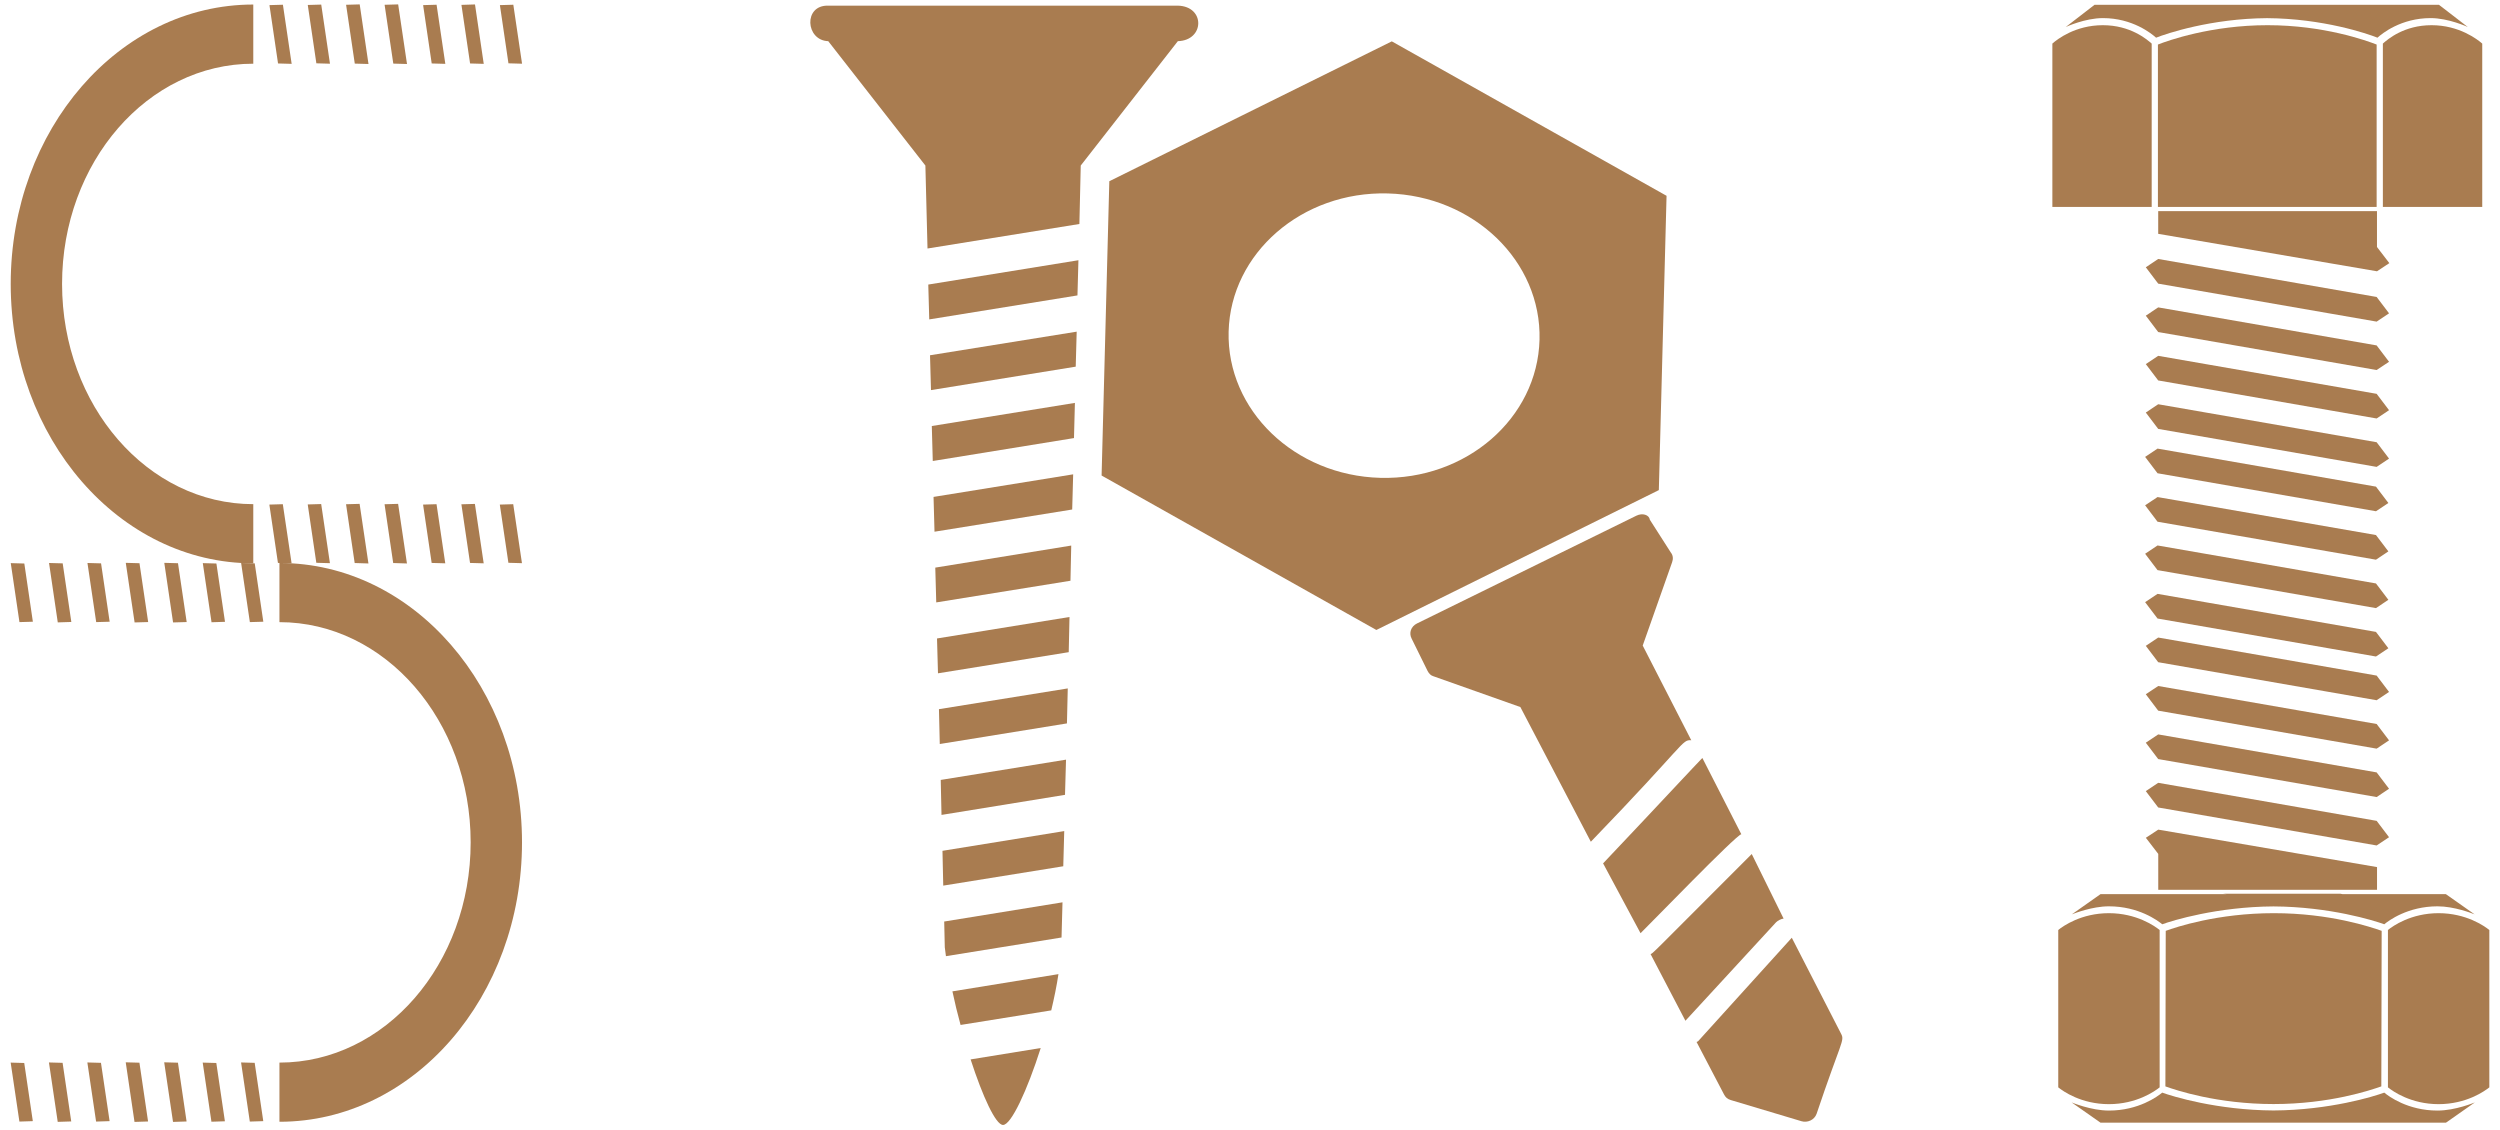
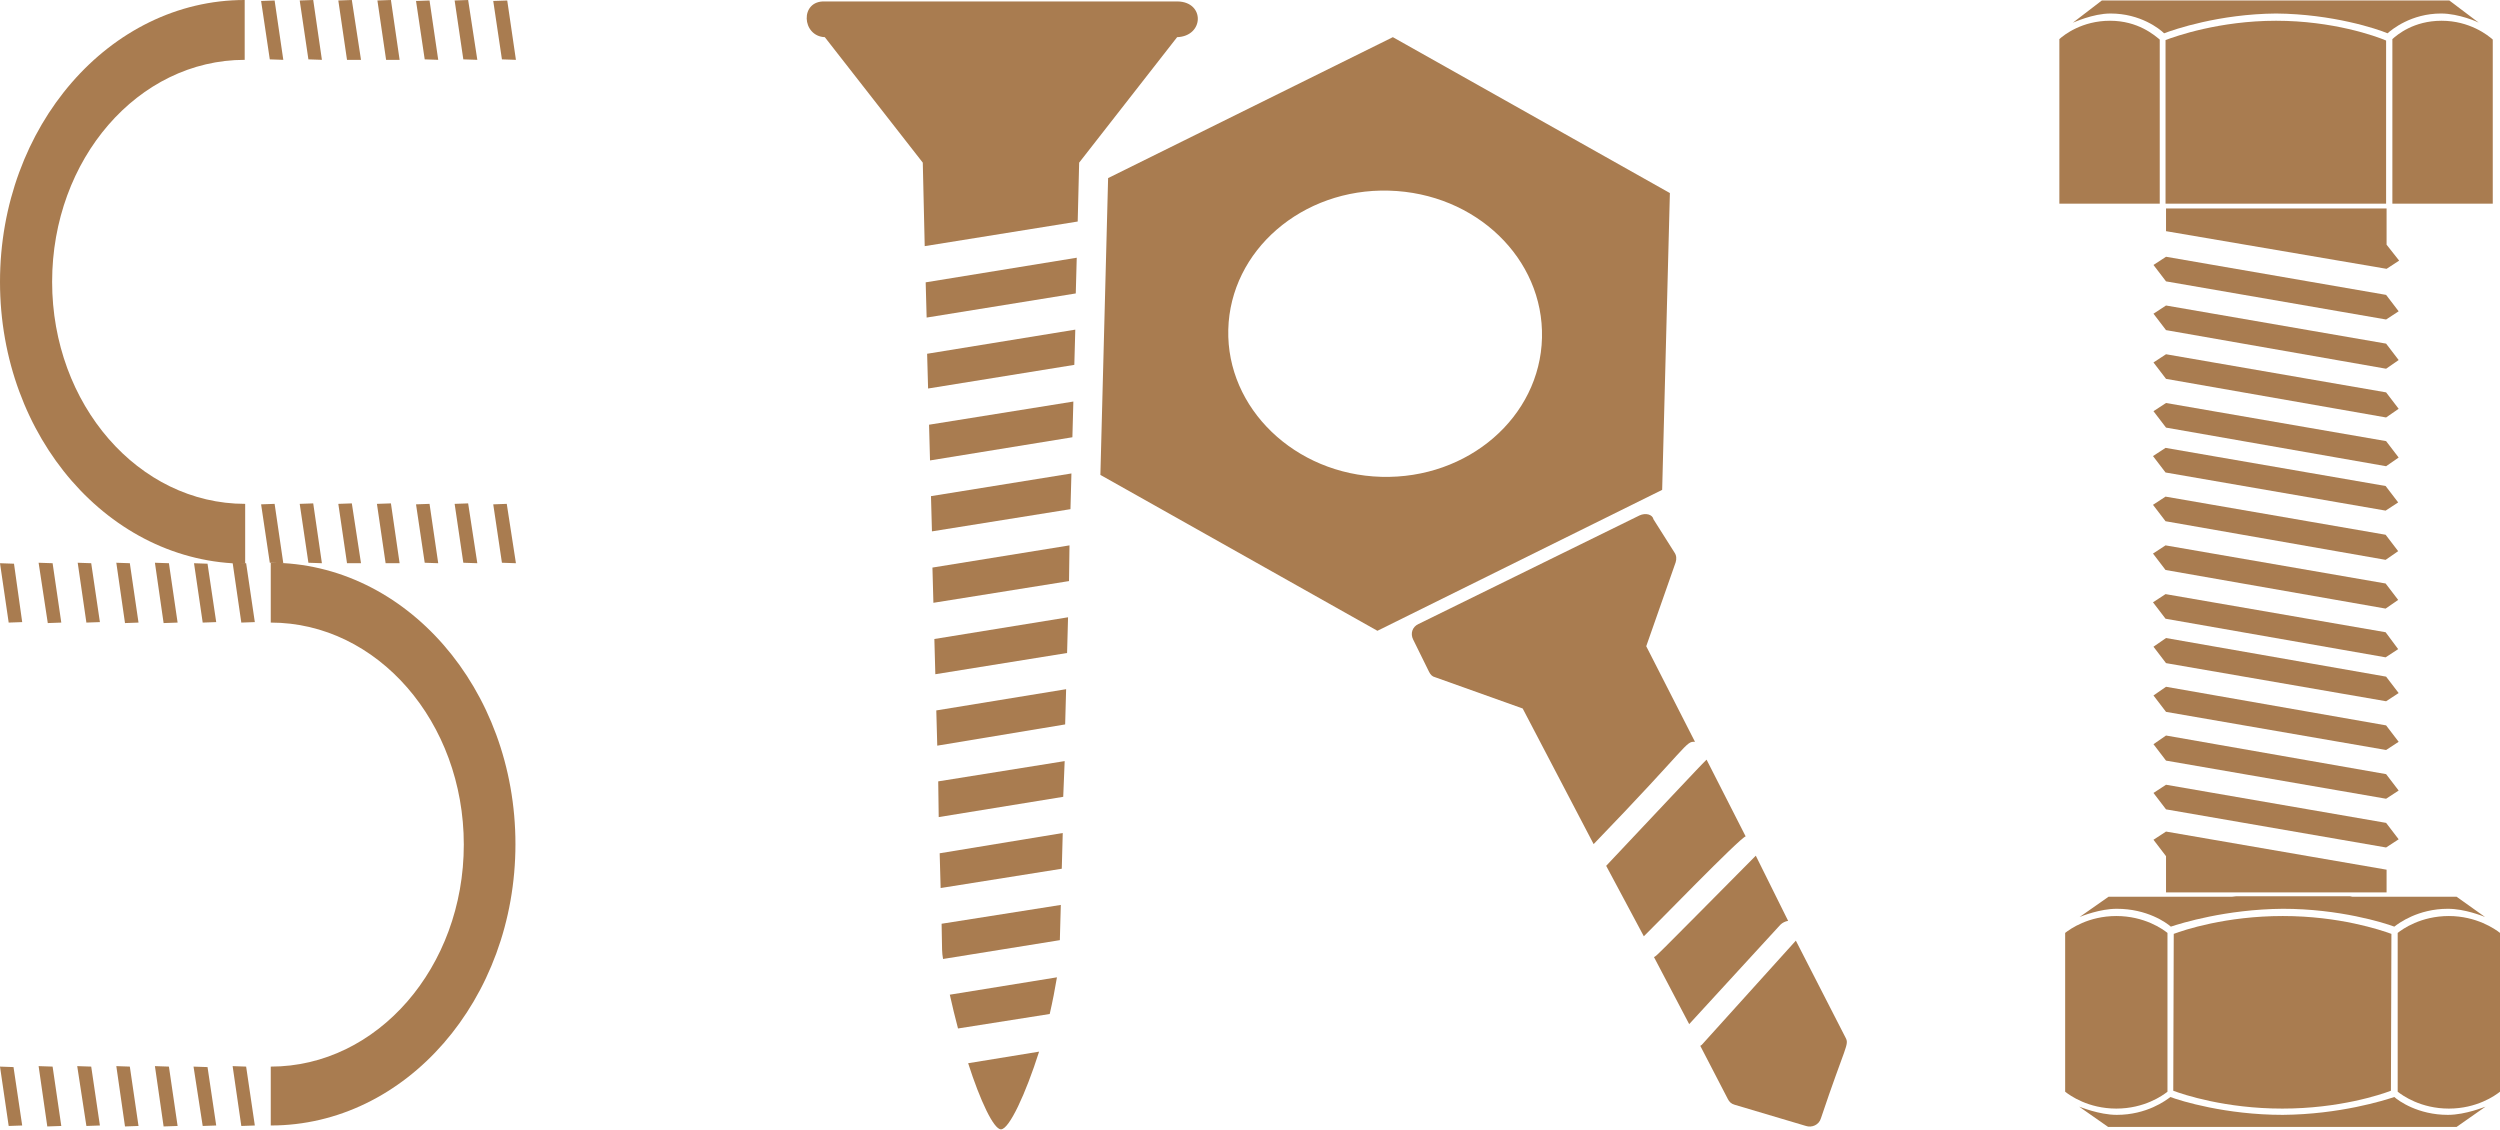
<svg xmlns="http://www.w3.org/2000/svg" version="1.1" id="Background" x="0px" y="0px" viewBox="0 0 518 234" style="enable-background:new 0 0 518 234;" xml:space="preserve">
  <style type="text/css">
	.st0{fill:#A97C50;}
</style>
  <g>
    <g>
      <g>
-         <path class="st0" d="M342,197.69l7.22,13.81L368,191.1c0.39-0.38,1.01-0.69,1.56-0.77l-6.6-13.38     C341.06,198.9,342.62,197.38,342,197.69z" />
-         <path class="st0" d="M332.16,178.89l7.76,14.47c1.96-1.89,19.79-20.35,20.88-20.51l-8.07-15.8     C351.96,157.8,342.41,168.08,332.16,178.89z" />
-         <path class="st0" d="M339.06,106.85l-45.46,22.33c-1.25,0.62-1.72,1.96-1.11,3.14l3.3,6.69c0.31,0.59,0.69,0.95,1.16,1.09     l18.07,6.4l14.6,27.91c19.87-20.57,18.79-21.14,20.81-21.03l-10.06-19.62l6.09-17.26c0.24-0.67,0.24-1.41-0.3-2.07l-4.31-6.74     C341.7,106.65,340.3,106.24,339.06,106.85z" />
-         <path class="st0" d="M351.84,215.75l-0.31,0.15l5.69,10.87c0.31,0.59,0.69,0.95,1.39,1.16l14.67,4.39     c1.16,0.35,2.64-0.2,3.12-1.54c5.07-15.09,5.85-15.1,5.08-16.57l-10.22-19.91L351.84,215.75z" />
+         <path class="st0" d="M342.7,198.3l7.3,13.9l18.9-20.6c0.4-0.4,1-0.7,1.6-0.8l-6.7-13.5C341.8,199.5,343.3,198,342.7,198.3z" />
+         <path class="st0" d="M332.8,179.4l7.8,14.6c2-1.9,20-20.5,21.1-20.7l-8.1-15.9C352.8,158.1,343.1,168.5,332.8,179.4z" />
+         <path class="st0" d="M339.7,106.8l-45.8,22.5c-1.3,0.6-1.7,2-1.1,3.2l3.3,6.7c0.3,0.6,0.7,1,1.2,1.1l18.2,6.5l14.7,28.1     c20-20.7,19-21.3,21-21.2l-10.1-19.8l6.1-17.4c0.2-0.7,0.2-1.4-0.3-2.1l-4.3-6.8C342.4,106.6,341,106.2,339.7,106.8z" />
+         <path class="st0" d="M352.6,216.5l-0.3,0.2l5.7,11c0.3,0.6,0.7,1,1.4,1.2l14.8,4.4c1.2,0.4,2.7-0.2,3.1-1.6     c5.1-15.2,5.9-15.2,5.1-16.7l-10.3-20.1L352.6,216.5z" />
      </g>
      <g>
-         <path class="st0" d="M229.85,37.55l-1.6,60.98l56.93,32l58.53-28.98l1.6-60.98l-56.93-32L229.85,37.55z M318.99,70.39     c-0.43,16.27-15.19,29.09-32.98,28.62c-17.79-0.47-31.86-14.04-31.44-30.31c0.43-16.27,15.19-29.09,32.98-28.62     C305.34,40.55,319.41,54.12,318.99,70.39z" />
+         <path class="st0" d="M229.6,36.9L228,98.4l57.4,32.3l59-29.2L346,40L288.6,7.7L229.6,36.9z M319.5,70     c-0.4,16.4-15.3,29.3-33.3,28.8c-17.9-0.5-32.1-14.2-31.7-30.5c0.4-16.4,15.3-29.3,33.3-28.8S319.9,53.6,319.5,70z" />
      </g>
      <g>
-         <path class="st0" d="M201.11,219.51l14.53-2.36c-2.78,8.73-6.12,15.94-7.81,15.94C206.31,233.09,203.61,227.2,201.11,219.51z" />
-         <path class="st0" d="M219.31,201.84c-0.36,2.43-0.89,4.97-1.49,7.51l-18.79,3.02c-0.64-2.32-1.21-4.68-1.69-6.96L219.31,201.84z" />
-         <path class="st0" d="M220.15,186.96l-0.2,7.29L196,198.12c-0.08-0.63-0.16-1.25-0.24-1.84l-0.12-5.34L220.15,186.96z" />
-         <polygon class="st0" points="220.51,172.2 220.31,179.49 195.44,183.5 195.28,176.29    " />
-         <polygon class="st0" points="220.88,157.4 220.67,164.69 195.08,168.85 194.92,161.6    " />
-         <polygon class="st0" points="221.24,142.64 221.07,149.89 194.72,154.16 194.55,146.94    " />
-         <polygon class="st0" points="221.6,127.84 221.44,135.13 194.35,139.51 194.15,132.29    " />
-         <polygon class="st0" points="221.96,113.04 221.8,120.33 193.99,124.82 193.79,117.61    " />
-         <polygon class="st0" points="222.36,98.28 222.16,105.57 193.63,110.17 193.43,102.96    " />
-         <polygon class="st0" points="222.72,83.48 222.53,90.77 193.27,95.52 193.07,88.27    " />
-         <polygon class="st0" points="223.09,68.72 222.89,75.97 192.9,80.83 192.7,73.61    " />
-         <polygon class="st0" points="223.45,53.92 223.25,61.21 192.54,66.18 192.34,58.96    " />
-         <path class="st0" d="M244.05,8.53L223.93,34.3l-0.28,12.11l-31.47,5.08l-0.44-17.19L171.61,8.53c-4.71-0.15-5.19-7.51,0-7.36     l72.44,0C249.77,1.31,249.61,8.38,244.05,8.53z" />
+         <path class="st0" d="M200.6,220.3l14.7-2.4c-2.8,8.8-6.2,16.1-7.9,16.1C205.9,234,203.1,228.1,200.6,220.3z" />
+         <path class="st0" d="M219,202.5c-0.4,2.4-0.9,5-1.5,7.6l-19,3c-0.6-2.3-1.2-4.7-1.7-7L219,202.5z" />
+         <path class="st0" d="M219.8,187.5l-0.2,7.3l-24.2,3.9c-0.1-0.6-0.2-1.3-0.2-1.9l-0.1-5.4L219.8,187.5z" />
+         <polygon class="st0" points="220.2,172.6 220,180 194.9,184 194.7,176.8    " />
+         <polygon class="st0" points="220.6,157.7 220.3,165.1 194.5,169.3 194.4,161.9    " />
+         <polygon class="st0" points="220.9,142.8 220.7,150.1 194.2,154.5 194,147.2    " />
+         <polygon class="st0" points="221.3,127.9 221.1,135.3 193.8,139.7 193.6,132.4    " />
+         <polygon class="st0" points="221.6,113 221.5,120.4 193.4,124.9 193.2,117.6    " />
+         <polygon class="st0" points="222,98.1 221.8,105.5 193.1,110.1 192.9,102.8    " />
+         <polygon class="st0" points="222.4,83.2 222.2,90.6 192.7,95.4 192.5,88    " />
+         <polygon class="st0" points="222.8,68.3 222.6,75.6 192.3,80.5 192.1,73.3    " />
+         <polygon class="st0" points="223.1,53.4 222.9,60.8 192,65.8 191.8,58.5    " />
+         <path class="st0" d="M243.9,7.7l-20.3,26l-0.3,12.2L191.6,51l-0.4-17.3l-20.3-26c-4.8-0.2-5.2-7.6,0-7.4H244     C249.7,0.4,249.5,7.5,243.9,7.7z" />
      </g>
    </g>
    <g>
      <g>
        <g>
-           <path class="st0" d="M505.36,1h-71.38l-5.96,4.6c0.07-0.04,4.02-1.85,7.7-1.85c6.14,0,10.09,3.22,11.02,4.06      c2.08-0.83,11.34-3.97,22.99-4.05c11.65,0.08,20.81,3.22,22.88,4.05c0.92-0.84,4.87-4.06,11.02-4.06c3.69,0,7.63,1.81,7.7,1.85      L505.36,1z" />
+           <path class="st0" d="M507.5,0.1h-72l-6,4.6c0.1,0,4.1-1.9,7.8-1.9c6.2,0,10.2,3.2,11.1,4.1c2.1-0.8,11.4-4,23.2-4.1      c11.7,0.1,21,3.2,23.1,4.1c0.9-0.8,4.9-4.1,11.1-4.1c3.7,0,7.7,1.8,7.8,1.9L507.5,0.1z" />
        </g>
      </g>
-       <path class="st0" d="M503.82,5.22c-5.71,0-9.09,2.92-10.09,3.81v33.85h20.59V9.03C513.31,8.15,509.53,5.22,503.82,5.22z" />
-       <path class="st0" d="M469.84,5.22c-11.65,0-20.6,3.17-22.72,4.01v33.65h45.32V9.23C490.29,8.4,481.5,5.22,469.84,5.22z" />
-       <path class="st0" d="M435.71,5.22c-5.71,0-9.46,2.92-10.46,3.81v33.85h20.58V9.03C444.82,8.15,441.42,5.22,435.71,5.22z" />
-       <polygon class="st0" points="492.44,61.53 492.44,61.53 447.18,53.66 444.61,55.38 447.18,58.77 492.44,66.64 495.01,64.92   " />
-       <polygon class="st0" points="492.44,71.57 492.44,71.57 447.18,63.69 444.61,65.41 447.18,68.8 492.44,76.67 495.01,74.96   " />
-       <polygon class="st0" points="492.44,81.6 492.44,81.6 447.18,73.73 444.61,75.44 447.18,78.83 492.44,86.71 495.01,84.99   " />
-       <polygon class="st0" points="492.44,91.63 492.44,91.63 447.18,83.76 444.61,85.48 447.18,88.87 492.44,96.74 495.01,95.02   " />
-       <polygon class="st0" points="492.44,139.98 492.44,139.98 447.18,132.1 444.61,133.82 447.18,137.21 492.44,145.09 495.01,143.37       " />
-       <polygon class="st0" points="492.44,150.01 492.44,150.01 447.18,142.14 444.61,143.85 447.18,147.25 492.44,155.12 495.01,153.4       " />
-       <polygon class="st0" points="492.44,160.04 492.44,160.04 447.18,152.17 444.61,153.89 447.18,157.28 492.44,165.15     495.01,163.43   " />
-       <polygon class="st0" points="492.44,170.08 492.44,170.08 447.18,162.2 444.61,163.92 447.18,167.31 492.44,175.18 495.01,173.47       " />
-       <polygon class="st0" points="492.3,100.83 492.3,100.83 447.04,92.95 444.47,94.67 447.04,98.06 492.3,105.93 494.87,104.22   " />
-       <polygon class="st0" points="492.3,110.86 492.3,110.86 447.04,102.99 444.47,104.7 447.04,108.1 492.3,115.97 494.87,114.25       " />
-       <polygon class="st0" points="492.3,120.89 492.3,120.89 447.04,113.02 444.47,114.74 447.04,118.13 492.3,126 494.87,124.28   " />
-       <polygon class="st0" points="492.3,130.93 492.3,130.93 447.04,123.05 444.47,124.77 447.04,128.16 492.3,136.03 494.87,134.32       " />
-       <polygon class="st0" points="492.51,51.18 492.51,43.75 447.18,43.75 447.18,48.45 492.51,56.21 495.07,54.52   " />
-       <polygon class="st0" points="447.19,176.93 447.19,184.36 492.52,184.36 492.52,179.66 447.19,171.9 444.62,173.59   " />
+       <path class="st0" d="M505.9,4.3c-5.8,0-9.2,2.9-10.2,3.8v34.1h20.8v-34C515.5,7.3,511.7,4.3,505.9,4.3z" />
+       <path class="st0" d="M471.6,4.3c-11.7,0-20.8,3.2-22.9,4v33.9h45.7V8.4C492.3,7.5,483.4,4.3,471.6,4.3z" />
+       <path class="st0" d="M437.2,4.3c-5.8,0-9.5,2.9-10.5,3.8v34.1h20.8v-34C446.4,7.3,443,4.3,437.2,4.3z" />
+       <polygon class="st0" points="494.4,61.1 494.4,61.1 448.8,53.2 446.2,54.9 448.8,58.3 494.4,66.2 497,64.5   " />
+       <polygon class="st0" points="494.4,71.2 494.4,71.2 448.8,63.3 446.2,65 448.8,68.4 494.4,76.4 497,74.6   " />
+       <polygon class="st0" points="494.4,81.3 494.4,81.3 448.8,73.4 446.2,75.1 448.8,78.5 494.4,86.5 497,84.7   " />
+       <polygon class="st0" points="494.4,91.4 494.4,91.4 448.8,83.5 446.2,85.2 448.8,88.6 494.4,96.6 497,94.8   " />
+       <polygon class="st0" points="494.4,140.2 494.4,140.2 448.8,132.2 446.2,134 448.8,137.4 494.4,145.3 497,143.6   " />
+       <polygon class="st0" points="494.4,150.3 494.4,150.3 448.8,142.3 446.2,144.1 448.8,147.5 494.4,155.4 497,153.7   " />
+       <polygon class="st0" points="494.4,160.4 494.4,160.4 448.8,152.4 446.2,154.2 448.8,157.6 494.4,165.5 497,163.8   " />
+       <polygon class="st0" points="494.4,170.5 494.4,170.5 448.8,162.6 446.2,164.3 448.8,167.7 494.4,175.6 497,173.9   " />
+       <polygon class="st0" points="494.3,100.7 494.3,100.7 448.7,92.8 446.1,94.5 448.7,97.9 494.3,105.8 496.9,104.1   " />
+       <polygon class="st0" points="494.3,110.8 494.3,110.8 448.7,102.9 446.1,104.6 448.7,108 494.3,116 496.9,114.2   " />
+       <polygon class="st0" points="494.3,120.9 494.3,120.9 448.7,113 446.1,114.7 448.7,118.1 494.3,126.1 496.9,124.3   " />
+       <polygon class="st0" points="494.3,131 494.3,131 448.7,123.1 446.1,124.8 448.7,128.2 494.3,136.2 496.9,134.5   " />
+       <polygon class="st0" points="494.5,50.7 494.5,43.2 448.8,43.2 448.8,47.9 494.5,55.7 497.1,54   " />
+       <polygon class="st0" points="448.8,177.4 448.8,184.9 494.5,184.9 494.5,180.2 448.8,172.3 446.2,174   " />
      <g>
        <g>
          <g>
-             <path class="st0" d="M512.73,189.45c-0.51-0.2-4.19-1.66-7.67-1.66c-6.15,0-10.12,2.95-11.04,3.72       c-2.1-0.77-11.28-3.63-22.95-3.7c-11.67,0.07-20.97,2.93-23.05,3.7c-0.94-0.77-4.9-3.72-11.06-3.72       c-3.48,0-7.16,1.47-7.67,1.66l5.93-4.18h26.21l-0.86-0.09h24.34l0.5,0.09h21.38L512.73,189.45z" />
+             <path class="st0" d="M514.9,190c-0.5-0.2-4.2-1.7-7.7-1.7c-6.2,0-10.2,3-11.1,3.7c-2.1-0.8-11.4-3.7-23.1-3.7       c-11.8,0.1-21.1,3-23.2,3.7c-0.9-0.8-4.9-3.7-11.2-3.7c-3.5,0-7.2,1.5-7.7,1.7l6-4.2h26.4l-0.9-0.1h24.5l0.5,0.1H509L514.9,190       z" />
          </g>
        </g>
        <g>
-           <path class="st0" d="M512.79,228.42l-5.99,4.2h-71.57l-5.99-4.2c0.07,0.02,4.02,1.69,7.73,1.69c6.15,0,10.12-2.95,11.04-3.72      c2.1,0.77,11.37,3.63,23.06,3.7c11.67-0.07,20.86-2.93,22.95-3.7c0.92,0.77,4.88,3.72,11.04,3.72      C508.76,230.11,512.71,228.44,512.79,228.42z" />
+           <path class="st0" d="M515,229.3l-6,4.2h-72.2l-6-4.2c0.1,0,4.1,1.7,7.8,1.7c6.2,0,10.2-3,11.1-3.7c2.1,0.8,11.5,3.7,23.3,3.7      c11.8-0.1,21-3,23.1-3.7c0.9,0.8,4.9,3.7,11.1,3.7C510.9,231,514.9,229.3,515,229.3z" />
        </g>
-         <path class="st0" d="M505.27,189.21c-5.72,0-9.49,2.67-10.49,3.48v32.61c1,0.81,4.77,3.48,10.49,3.48     c5.73,0,9.51-2.67,10.52-3.48v-32.6C514.78,191.88,510.99,189.21,505.27,189.21z" />
-         <path class="st0" d="M471.14,189.21c-11.68,0-20.28,2.89-22.4,3.66l-0.07,32.23c2.13,0.77,10.72,3.66,22.4,3.66     c11.69,0,20.18-2.9,22.34-3.66l0.07-32.23C491.31,192.11,482.83,189.21,471.14,189.21z" />
-         <path class="st0" d="M436.96,189.21c-5.72,0-9.49,2.67-10.49,3.48v32.61c1,0.81,4.77,3.48,10.49,3.48     c5.73,0,9.51-2.67,10.52-3.48v-32.6C446.47,191.88,442.68,189.21,436.96,189.21z" />
+         <path class="st0" d="M507.4,189.8c-5.8,0-9.6,2.7-10.6,3.5v32.9c1,0.8,4.8,3.5,10.6,3.5s9.6-2.7,10.6-3.5v-32.9     C517,192.5,513.1,189.8,507.4,189.8z" />
+         <path class="st0" d="M473,189.8c-11.8,0-20.5,2.9-22.6,3.7l-0.1,32.5c2.1,0.8,10.8,3.7,22.6,3.7c11.8,0,20.4-2.9,22.5-3.7     l0.1-32.5C493.3,192.7,484.7,189.8,473,189.8z" />
+         <path class="st0" d="M438.5,189.8c-5.8,0-9.6,2.7-10.6,3.5v32.9c1,0.8,4.8,3.5,10.6,3.5c5.8,0,9.6-2.7,10.6-3.5v-32.9     C448.1,192.5,444.3,189.8,438.5,189.8z" />
      </g>
    </g>
    <g>
      <g>
        <g>
-           <polygon class="st0" points="49.96,116.65 52.78,116.73 54.56,128.82 51.77,128.9     " />
-           <polygon class="st0" points="42.02,116.68 44.84,116.76 46.62,128.84 43.83,128.93     " />
-           <polygon class="st0" points="34.04,116.62 36.88,116.7 38.68,128.89 35.86,128.97     " />
-           <polygon class="st0" points="26.06,116.62 28.9,116.7 30.7,128.89 27.89,128.97     " />
-           <polygon class="st0" points="18.12,116.65 20.94,116.73 22.72,128.82 19.93,128.9     " />
-           <polygon class="st0" points="10.16,116.65 12.99,116.73 14.78,128.87 11.97,128.96     " />
-           <polygon class="st0" points="2.23,116.68 5.04,116.76 6.81,128.82 4.03,128.9     " />
+           <polygon class="st0" points="48.2,116.6 51,116.7 52.8,128.9 50,129     " />
+           <polygon class="st0" points="40.2,116.7 43,116.8 44.8,128.9 42,129     " />
+           <polygon class="st0" points="32.1,116.6 35,116.7 36.8,129 33.9,129.1     " />
+           <polygon class="st0" points="24.1,116.6 26.9,116.7 28.7,129 25.9,129.1     " />
+           <polygon class="st0" points="16.1,116.6 18.9,116.7 20.7,128.9 17.9,129     " />
+           <polygon class="st0" points="8,116.6 10.9,116.7 12.7,129 9.9,129.1     " />
+           <polygon class="st0" points="0,116.7 2.9,116.8 4.6,128.9 1.8,129     " />
        </g>
-         <path class="st0" d="M97.52,174.54c0-25.2-17.74-45.63-39.62-45.63v-12.26c27.76,0,50.26,25.92,50.26,57.89     c0,31.97-22.5,57.89-50.26,57.89v-12.26C79.78,220.17,97.52,199.74,97.52,174.54z" />
+         <path class="st0" d="M96.1,175c0-25.4-17.9-46-40-46v-12.4c28,0,50.7,26.1,50.7,58.3s-22.7,58.3-50.7,58.3V221     C78.2,221,96.1,200.4,96.1,175z" />
        <g>
-           <polygon class="st0" points="49.95,220.14 52.77,220.22 54.55,232.3 51.76,232.39     " />
-           <polygon class="st0" points="42,220.17 44.82,220.25 46.6,232.33 43.81,232.42     " />
-           <polygon class="st0" points="34.02,220.11 36.87,220.19 38.66,232.37 35.85,232.46     " />
-           <polygon class="st0" points="26.05,220.11 28.89,220.19 30.68,232.37 27.87,232.46     " />
-           <polygon class="st0" points="18.1,220.14 20.92,220.22 22.71,232.3 19.91,232.39     " />
-           <polygon class="st0" points="10.14,220.14 12.97,220.22 14.76,232.36 11.96,232.45     " />
-           <polygon class="st0" points="2.21,220.17 5.02,220.25 6.8,232.3 4.02,232.39     " />
+           <polygon class="st0" points="48.2,220.9 51,221 52.8,233.2 50,233.3     " />
+           <polygon class="st0" points="40.1,221 43,221.1 44.8,233.2 42,233.3     " />
+           <polygon class="st0" points="32.1,220.9 35,221 36.8,233.3 33.9,233.4     " />
+           <polygon class="st0" points="24.1,220.9 26.9,221 28.7,233.3 25.9,233.4     " />
+           <polygon class="st0" points="16,220.9 18.9,221 20.7,233.2 17.9,233.3     " />
+           <polygon class="st0" points="8,220.9 10.9,221 12.7,233.3 9.8,233.4     " />
+           <polygon class="st0" points="0,221 2.8,221.1 4.6,233.2 1.8,233.3     " />
        </g>
      </g>
      <g>
        <g>
-           <polygon class="st0" points="60.42,116.72 57.59,116.64 55.81,104.55 58.6,104.47     " />
-           <polygon class="st0" points="68.36,116.69 65.54,116.61 63.76,104.52 66.55,104.44     " />
-           <polygon class="st0" points="76.34,116.75 73.49,116.66 71.7,104.48 74.51,104.4     " />
-           <polygon class="st0" points="84.32,116.75 81.47,116.66 79.68,104.48 82.49,104.4     " />
-           <polygon class="st0" points="92.26,116.72 89.44,116.64 87.66,104.55 90.45,104.47     " />
-           <polygon class="st0" points="100.22,116.72 97.39,116.64 95.6,104.49 98.4,104.41     " />
-           <polygon class="st0" points="108.15,116.69 105.34,116.61 103.56,104.55 106.34,104.47     " />
+           <polygon class="st0" points="58.7,116.7 55.9,116.6 54.1,104.5 56.9,104.4     " />
+           <polygon class="st0" points="66.7,116.7 63.9,116.6 62.1,104.4 64.9,104.3     " />
+           <polygon class="st0" points="74.8,116.7 71.9,116.7 70.1,104.4 72.9,104.3     " />
+           <polygon class="st0" points="82.8,116.7 79.9,116.7 78.1,104.4 81,104.3     " />
+           <polygon class="st0" points="90.8,116.7 88,116.6 86.2,104.5 89,104.4     " />
+           <polygon class="st0" points="98.9,116.7 96,116.6 94.2,104.4 97,104.3     " />
+           <polygon class="st0" points="106.9,116.7 104,116.6 102.2,104.5 105,104.4     " />
        </g>
-         <path class="st0" d="M12.86,58.83c0,25.2,17.74,45.63,39.62,45.63v12.26c-27.76,0-50.26-25.92-50.26-57.89     c0-31.97,22.5-57.89,50.26-57.89V13.2C30.59,13.2,12.86,33.63,12.86,58.83z" />
+         <path class="st0" d="M10.8,58.4c0,25.4,17.9,46,40,46v12.4C22.7,116.7,0,90.6,0,58.4S22.7,0,50.7,0v12.4     C28.6,12.4,10.8,33,10.8,58.4z" />
        <g>
-           <polygon class="st0" points="60.43,13.23 57.61,13.15 55.83,1.06 58.62,0.98     " />
-           <polygon class="st0" points="68.37,13.2 65.55,13.12 63.77,1.03 66.56,0.95     " />
-           <polygon class="st0" points="76.35,13.26 73.51,13.18 71.71,0.99 74.53,0.91     " />
-           <polygon class="st0" points="84.33,13.26 81.49,13.18 79.69,0.99 82.5,0.91     " />
-           <polygon class="st0" points="92.27,13.23 89.45,13.15 87.67,1.06 90.46,0.98     " />
-           <polygon class="st0" points="100.23,13.23 97.4,13.15 95.61,1.01 98.42,0.92     " />
-           <polygon class="st0" points="108.17,13.2 105.35,13.12 103.58,1.06 106.36,0.98     " />
+           <polygon class="st0" points="58.7,12.4 55.9,12.3 54.1,0.2 56.9,0.1     " />
+           <polygon class="st0" points="66.7,12.4 63.9,12.3 62.1,0.1 64.9,0     " />
+           <polygon class="st0" points="74.8,12.4 71.9,12.4 70.1,0.1 72.9,0     " />
+           <polygon class="st0" points="82.8,12.4 80,12.4 78.2,0.1 81,0     " />
+           <polygon class="st0" points="90.8,12.4 88,12.3 86.2,0.2 89,0.1     " />
+           <polygon class="st0" points="98.9,12.4 96,12.3 94.2,0.1 97,0     " />
+           <polygon class="st0" points="106.9,12.4 104,12.3 102.2,0.2 105.1,0.1     " />
        </g>
      </g>
    </g>
  </g>
</svg>
